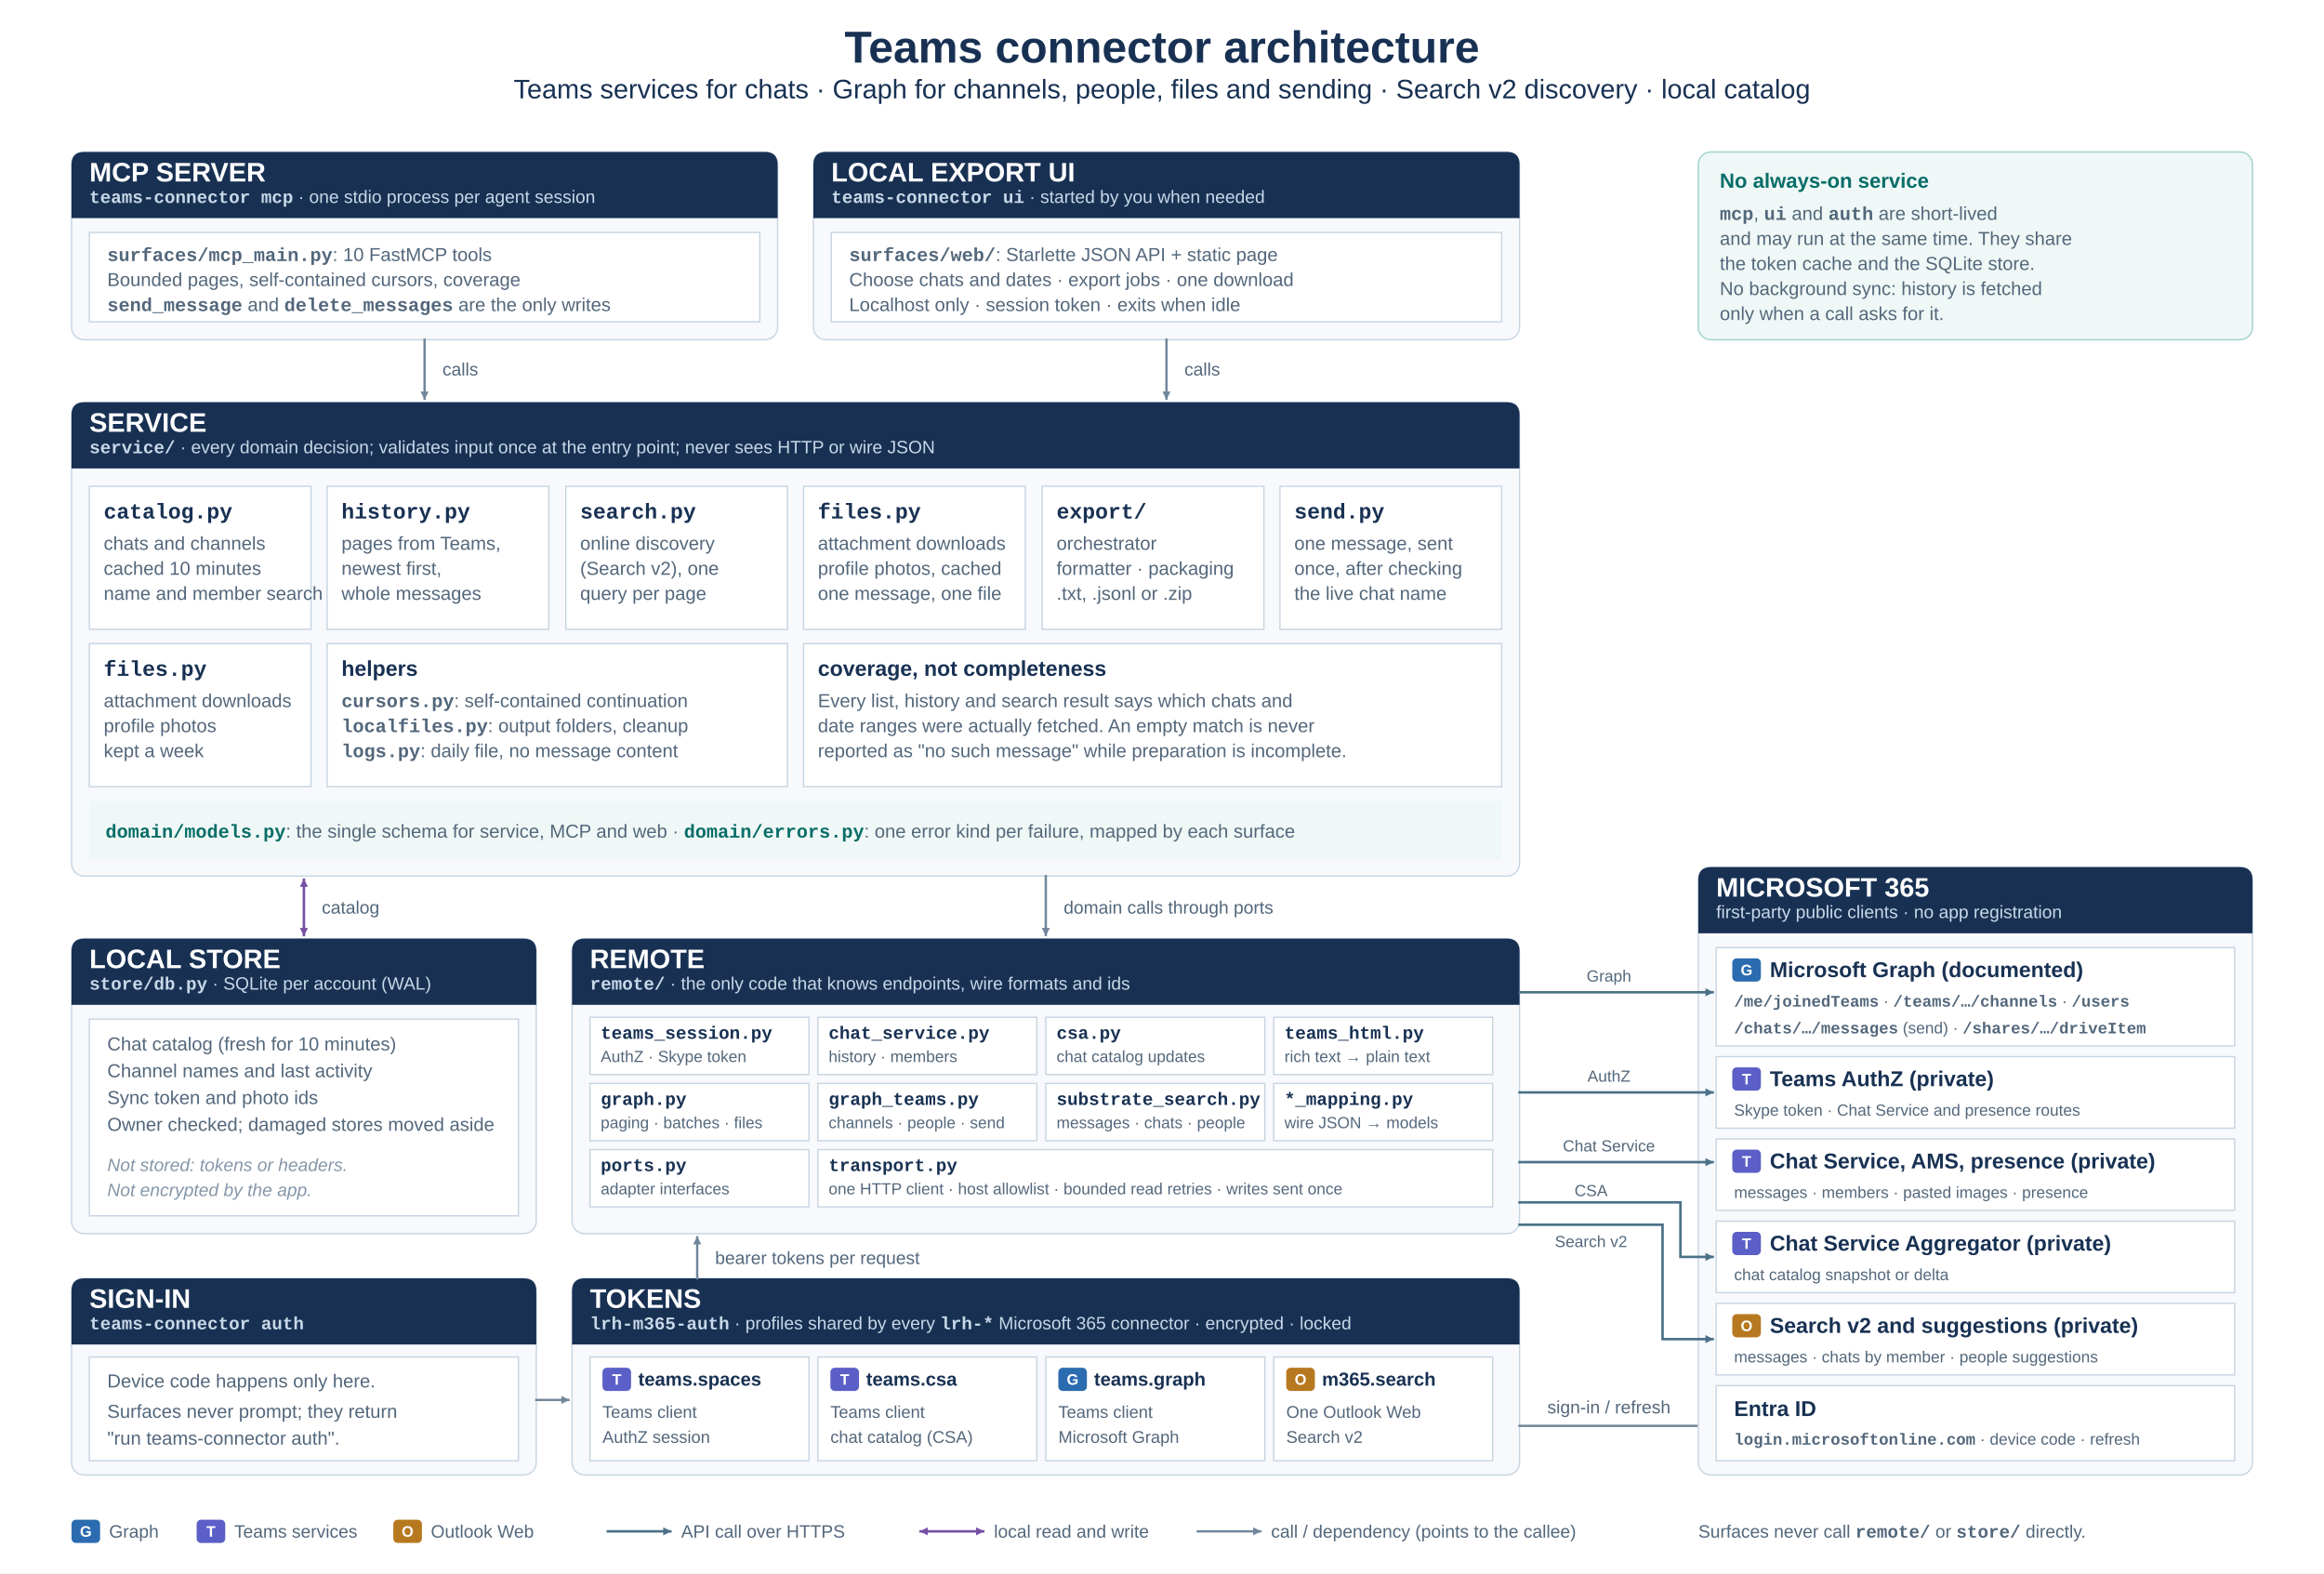
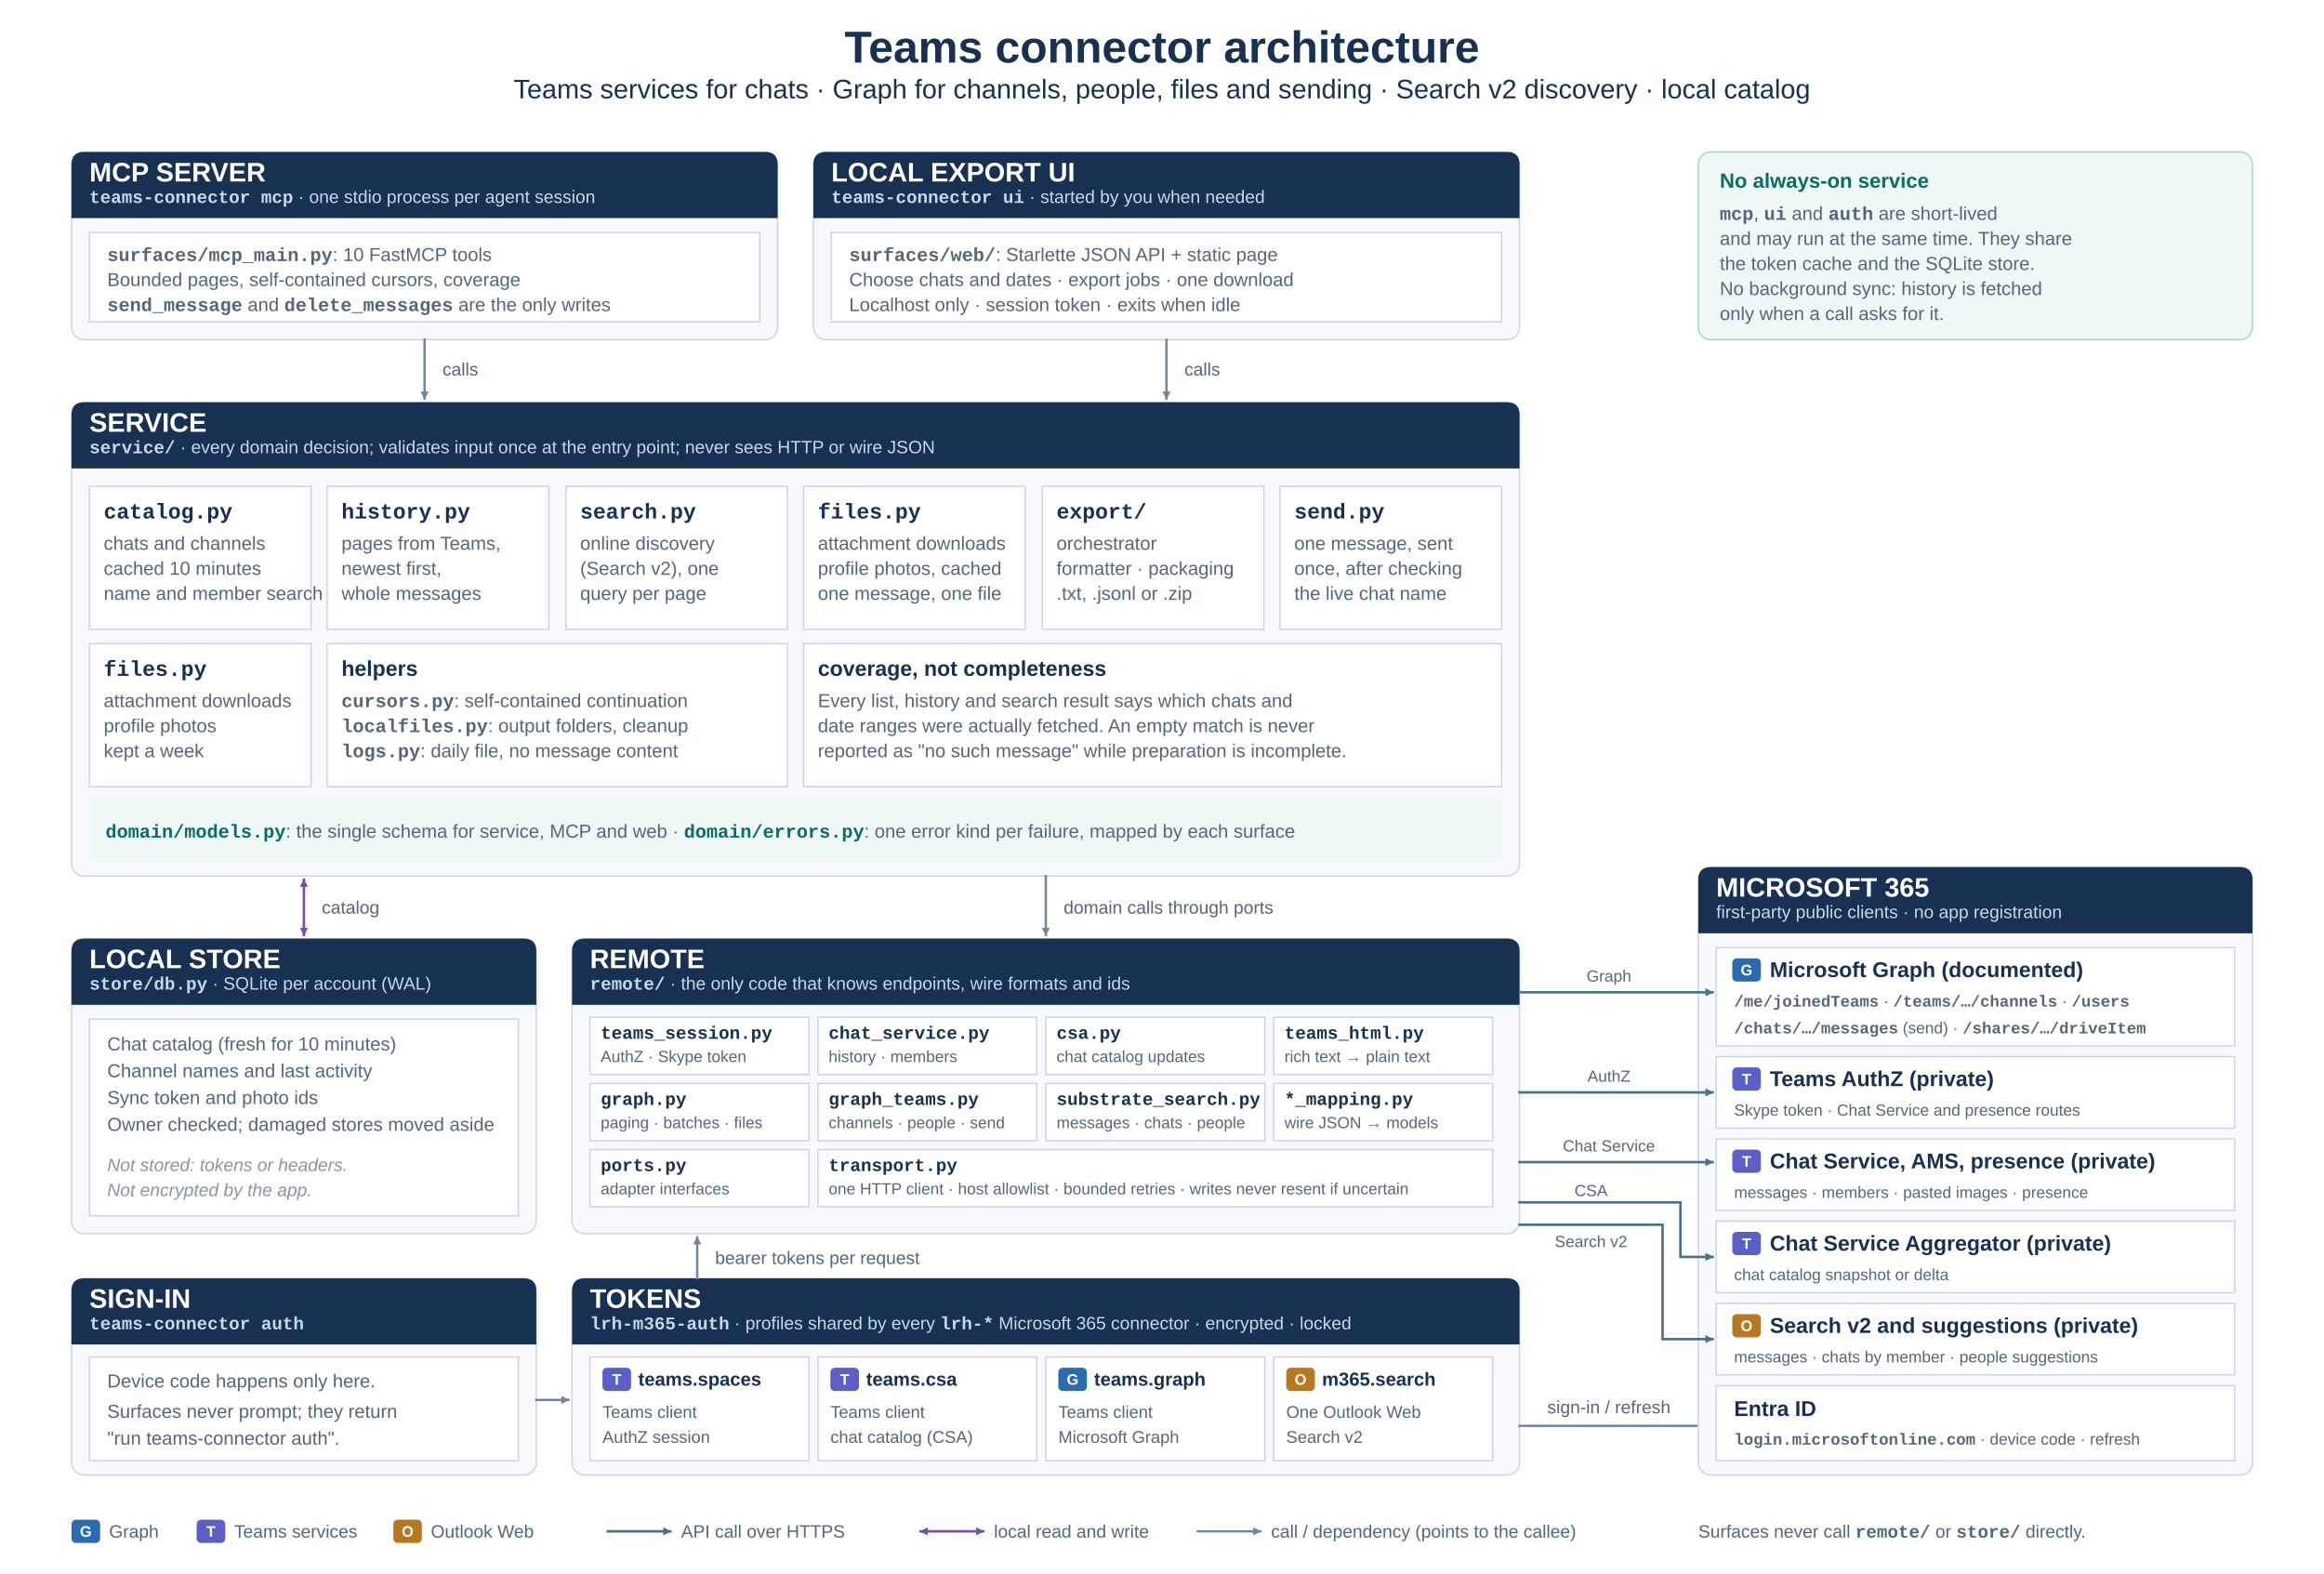
<svg xmlns="http://www.w3.org/2000/svg" width="2600" height="1760" viewBox="0 0 2600 1760" role="img" aria-labelledby="title description">
  <defs>
    <style>
      text { font-family: Arial, Helvetica, sans-serif; }
      .title { fill: #183153; font-size: 50px; font-weight: 700; }
      .subtitle { fill: #183153; font-size: 30px; }
      .card-title { fill: #fff; font-size: 30px; font-weight: 700; }
      .card-subtitle { fill: #c8d8e8; font-size: 20px; }
      .section-title { fill: #183153; font-size: 24px; font-weight: 700; }
      .detail { fill: #53677b; font-size: 21px; }
      .muted { fill: #8496a8; font-size: 20px; font-style: italic; }
      .code { font-family: "Courier New", Consolas, monospace; font-weight: 700; }
      .badge { fill: #fff; font-size: 17px; font-weight: 700; }
      .note-title { fill: #086d68; font-size: 23px; font-weight: 700; }
      .flow-label { fill: #53677b; font-size: 20px; }
      .call-flow { fill: none; stroke: #71869b; stroke-width: 2.6; stroke-linecap: square; stroke-linejoin: miter; marker-end: url(#arrow); }
      .api-flow { fill: none; stroke: #4b7187; stroke-width: 2.8; stroke-linecap: square; marker-end: url(#api-arrow); }
      .local-flow { fill: none; stroke: #7650a4; stroke-width: 2.8; stroke-linecap: square; marker-start: url(#purple-arrow); marker-end: url(#purple-arrow); }
    </style>
    <marker id="arrow" markerWidth="9" markerHeight="9" refX="8" refY="4.5" orient="auto" markerUnits="userSpaceOnUse">
      <path d="M0 0 L9 4.5 L0 9 Z" fill="#71869b" />
    </marker>
    <marker id="api-arrow" markerWidth="9" markerHeight="9" refX="8" refY="4.5" orient="auto" markerUnits="userSpaceOnUse">
      <path d="M0 0 L9 4.5 L0 9 Z" fill="#4b7187" />
    </marker>
    <marker id="purple-arrow" markerWidth="9" markerHeight="9" refX="8" refY="4.5" orient="auto-start-reverse" markerUnits="userSpaceOnUse">
      <path d="M0 0 L9 4.5 L0 9 Z" fill="#7650a4" />
    </marker>
  </defs>
  <rect width="2600" height="1760" fill="#fff" />
  <text class="title" x="1300" y="70" text-anchor="middle">Teams connector architecture</text>
  <text class="subtitle" x="1300" y="110" text-anchor="middle">Teams services for chats · Graph for channels, people, files and sending · Search v2 discovery · local catalog</text>
  <rect x="80" y="170" width="790" height="210" rx="14" fill="#f7f9fc" stroke="#c7d5e2" stroke-width="1.5" />
  <path d="M80 244 V184 Q80 170 94 170 H856 Q870 170 870 184 V244 Z" fill="#183153" />
  <text class="card-title" x="100" y="203">MCP SERVER</text>
  <text class="card-subtitle" x="100" y="227">
    <tspan class="code">teams-connector mcp</tspan> · one stdio process per agent session</text>
  <rect x="100" y="260" width="750" height="100" fill="#fff" stroke="#c7d5e2" stroke-width="1.5" />
  <text class="detail" x="120" y="292">
    <tspan class="code">surfaces/mcp_main.py</tspan>: 10 FastMCP tools</text>
  <text class="detail" x="120" y="320">Bounded pages, self-contained cursors, coverage</text>
  <text class="detail" x="120" y="348">
    <tspan class="code">send_message</tspan> and <tspan class="code">delete_messages</tspan> are the only writes</text>
  <rect x="910" y="170" width="790" height="210" rx="14" fill="#f7f9fc" stroke="#c7d5e2" stroke-width="1.5" />
  <path d="M910 244 V184 Q910 170 924 170 H1686 Q1700 170 1700 184 V244 Z" fill="#183153" />
  <text class="card-title" x="930" y="203">LOCAL EXPORT UI</text>
  <text class="card-subtitle" x="930" y="227">
    <tspan class="code">teams-connector ui</tspan> · started by you when needed</text>
  <rect x="930" y="260" width="750" height="100" fill="#fff" stroke="#c7d5e2" stroke-width="1.5" />
  <text class="detail" x="950" y="292">
    <tspan class="code">surfaces/web/</tspan>: Starlette JSON API + static page</text>
  <text class="detail" x="950" y="320">Choose chats and dates · export jobs · one download</text>
  <text class="detail" x="950" y="348">Localhost only · session token · exits when idle</text>
  <rect x="1900" y="170" width="620" height="210" rx="14" fill="#eff8f6" stroke="#9fd3cb" stroke-width="1.5" />
  <text class="note-title" x="1924" y="210">No always-on service</text>
  <text class="detail" x="1924" y="246">
    <tspan class="code">mcp</tspan>, <tspan class="code">ui</tspan> and <tspan class="code">auth</tspan> are short-lived</text>
  <text class="detail" x="1924" y="274">and may run at the same time. They share</text>
  <text class="detail" x="1924" y="302">the token cache and the SQLite store.</text>
  <text class="detail" x="1924" y="330">No background sync: history is fetched</text>
  <text class="detail" x="1924" y="358">only when a call asks for it.</text>
  <path class="call-flow" d="M475 380 V446" />
  <path class="call-flow" d="M1305 380 V446" />
  <text class="flow-label" x="495" y="420">calls</text>
  <text class="flow-label" x="1325" y="420">calls</text>
  <rect x="80" y="450" width="1620" height="530" rx="14" fill="#f7f9fc" stroke="#c7d5e2" stroke-width="1.5" />
  <path d="M80 524 V464 Q80 450 94 450 H1686 Q1700 450 1700 464 V524 Z" fill="#183153" />
  <text class="card-title" x="100" y="483">SERVICE</text>
  <text class="card-subtitle" x="100" y="507">
    <tspan class="code">service/</tspan> · every domain decision; validates input once at the entry point; never sees HTTP or wire JSON</text>
  <rect x="100" y="544" width="248" height="160" fill="#fff" stroke="#c7d5e2" stroke-width="1.5" />
  <text class="section-title code" x="116" y="580">catalog.py</text>
  <text class="detail" x="116" y="615">chats and channels</text>
  <text class="detail" x="116" y="643">cached 10 minutes</text>
  <text class="detail" x="116" y="671">name and member search</text>
  <rect x="366" y="544" width="248" height="160" fill="#fff" stroke="#c7d5e2" stroke-width="1.5" />
  <text class="section-title code" x="382" y="580">history.py</text>
  <text class="detail" x="382" y="615">pages from Teams,</text>
  <text class="detail" x="382" y="643">newest first,</text>
  <text class="detail" x="382" y="671">whole messages</text>
  <rect x="633" y="544" width="248" height="160" fill="#fff" stroke="#c7d5e2" stroke-width="1.5" />
  <text class="section-title code" x="649" y="580">search.py</text>
  <text class="detail" x="649" y="615">online discovery</text>
  <text class="detail" x="649" y="643">(Search v2), one</text>
  <text class="detail" x="649" y="671">query per page</text>
  <rect x="899" y="544" width="248" height="160" fill="#fff" stroke="#c7d5e2" stroke-width="1.5" />
  <text class="section-title code" x="915" y="580">files.py</text>
  <text class="detail" x="915" y="615">attachment downloads</text>
  <text class="detail" x="915" y="643">profile photos, cached</text>
  <text class="detail" x="915" y="671">one message, one file</text>
  <rect x="1166" y="544" width="248" height="160" fill="#fff" stroke="#c7d5e2" stroke-width="1.5" />
  <text class="section-title code" x="1182" y="580">export/</text>
  <text class="detail" x="1182" y="615">orchestrator</text>
  <text class="detail" x="1182" y="643">formatter · packaging</text>
  <text class="detail" x="1182" y="671">.txt, .jsonl or .zip</text>
  <rect x="1432" y="544" width="248" height="160" fill="#fff" stroke="#c7d5e2" stroke-width="1.5" />
  <text class="section-title code" x="1448" y="580">send.py</text>
  <text class="detail" x="1448" y="615">one message, sent</text>
  <text class="detail" x="1448" y="643">once, after checking</text>
  <text class="detail" x="1448" y="671">the live chat name</text>
  <rect x="100" y="720" width="248" height="160" fill="#fff" stroke="#c7d5e2" stroke-width="1.5" />
  <text class="section-title code" x="116" y="756">files.py</text>
  <text class="detail" x="116" y="791">attachment downloads</text>
  <text class="detail" x="116" y="819">profile photos</text>
  <text class="detail" x="116" y="847">kept a week</text>
  <rect x="366" y="720" width="515" height="160" fill="#fff" stroke="#c7d5e2" stroke-width="1.5" />
  <text class="section-title" x="382" y="756">helpers</text>
  <text class="detail" x="382" y="791">
    <tspan class="code">cursors.py</tspan>: self-contained continuation</text>
  <text class="detail" x="382" y="819">
    <tspan class="code">localfiles.py</tspan>: output folders, cleanup</text>
  <text class="detail" x="382" y="847">
    <tspan class="code">logs.py</tspan>: daily file, no message content</text>
  <rect x="899" y="720" width="781" height="160" fill="#fff" stroke="#c7d5e2" stroke-width="1.5" />
  <text class="section-title" x="915" y="756">coverage, not completeness</text>
  <text class="detail" x="915" y="791">Every list, history and search result says which chats and</text>
  <text class="detail" x="915" y="819">date ranges were actually fetched. An empty match is never</text>
  <text class="detail" x="915" y="847">reported as "no such message" while preparation is incomplete.</text>
  <rect x="100" y="896" width="1580" height="66" fill="#eff8f6" />
  <text class="detail" x="118" y="937">
    <tspan class="code" fill="#086d68">domain/models.py</tspan>: the single schema for service, MCP and web  ·  <tspan class="code" fill="#086d68">domain/errors.py</tspan>: one error kind per failure, mapped by each surface</text>
  <path class="local-flow" d="M340 984 V1046" />
  <text class="flow-label" x="360" y="1022">catalog</text>
  <path class="call-flow" d="M1170 980 V1046" />
  <text class="flow-label" x="1190" y="1022">domain calls through ports</text>
  <rect x="80" y="1050" width="520" height="330" rx="14" fill="#f7f9fc" stroke="#c7d5e2" stroke-width="1.5" />
  <path d="M80 1124 V1064 Q80 1050 94 1050 H586 Q600 1050 600 1064 V1124 Z" fill="#183153" />
  <text class="card-title" x="100" y="1083">LOCAL STORE</text>
  <text class="card-subtitle" x="100" y="1107">
    <tspan class="code">store/db.py</tspan> · SQLite per account (WAL)</text>
  <rect x="100" y="1140" width="480" height="220" fill="#fff" stroke="#c7d5e2" stroke-width="1.5" />
  <text class="detail" x="120" y="1175">Chat catalog (fresh for 10 minutes)</text>
  <text class="detail" x="120" y="1205">Channel names and last activity</text>
  <text class="detail" x="120" y="1235">Sync token and photo ids</text>
  <text class="detail" x="120" y="1265">Owner checked; damaged stores moved aside</text>
  <text class="muted" x="120" y="1310">Not stored: tokens or headers.</text>
  <text class="muted" x="120" y="1338">Not encrypted by the app.</text>
  <rect x="640" y="1050" width="1060" height="330" rx="14" fill="#f7f9fc" stroke="#c7d5e2" stroke-width="1.5" />
  <path d="M640 1124 V1064 Q640 1050 654 1050 H1686 Q1700 1050 1700 1064 V1124 Z" fill="#183153" />
  <text class="card-title" x="660" y="1083">REMOTE</text>
  <text class="card-subtitle" x="660" y="1107">
    <tspan class="code">remote/</tspan> · the only code that knows endpoints, wire formats and ids</text>
  <rect x="660" y="1138" width="245" height="64" fill="#fff" stroke="#c7d5e2" stroke-width="1.5" />
  <text class="section-title code" x="672" y="1162" style="font-size:20px">teams_session.py</text>
  <text class="detail" x="672" y="1188" style="font-size:18px">AuthZ · Skype token</text>
  <rect x="915" y="1138" width="245" height="64" fill="#fff" stroke="#c7d5e2" stroke-width="1.5" />
  <text class="section-title code" x="927" y="1162" style="font-size:20px">chat_service.py</text>
  <text class="detail" x="927" y="1188" style="font-size:18px">history · members</text>
  <rect x="1170" y="1138" width="245" height="64" fill="#fff" stroke="#c7d5e2" stroke-width="1.5" />
  <text class="section-title code" x="1182" y="1162" style="font-size:20px">csa.py</text>
  <text class="detail" x="1182" y="1188" style="font-size:18px">chat catalog updates</text>
  <rect x="1425" y="1138" width="245" height="64" fill="#fff" stroke="#c7d5e2" stroke-width="1.5" />
  <text class="section-title code" x="1437" y="1162" style="font-size:20px">teams_html.py</text>
  <text class="detail" x="1437" y="1188" style="font-size:18px">rich text → plain text</text>
  <rect x="660" y="1212" width="245" height="64" fill="#fff" stroke="#c7d5e2" stroke-width="1.5" />
  <text class="section-title code" x="672" y="1236" style="font-size:20px">graph.py</text>
  <text class="detail" x="672" y="1262" style="font-size:18px">paging · batches · files</text>
  <rect x="915" y="1212" width="245" height="64" fill="#fff" stroke="#c7d5e2" stroke-width="1.5" />
  <text class="section-title code" x="927" y="1236" style="font-size:20px">graph_teams.py</text>
  <text class="detail" x="927" y="1262" style="font-size:18px">channels · people · send</text>
  <rect x="1170" y="1212" width="245" height="64" fill="#fff" stroke="#c7d5e2" stroke-width="1.5" />
  <text class="section-title code" x="1182" y="1236" style="font-size:20px">substrate_search.py</text>
  <text class="detail" x="1182" y="1262" style="font-size:18px">messages · chats · people</text>
  <rect x="1425" y="1212" width="245" height="64" fill="#fff" stroke="#c7d5e2" stroke-width="1.5" />
  <text class="section-title code" x="1437" y="1236" style="font-size:20px">*_mapping.py</text>
  <text class="detail" x="1437" y="1262" style="font-size:18px">wire JSON → models</text>
  <rect x="660" y="1286" width="245" height="64" fill="#fff" stroke="#c7d5e2" stroke-width="1.5" />
  <text class="section-title code" x="672" y="1310" style="font-size:20px">ports.py</text>
  <text class="detail" x="672" y="1336" style="font-size:18px">adapter interfaces</text>
  <rect x="915" y="1286" width="755" height="64" fill="#fff" stroke="#c7d5e2" stroke-width="1.5" />
  <text class="section-title code" x="927" y="1310" style="font-size:20px">transport.py</text>
-   <text class="detail" x="927" y="1336" style="font-size:18px">one HTTP client · host allowlist · bounded read retries · writes sent once</text>
+   <text class="detail" x="927" y="1336" style="font-size:18px">one HTTP client · host allowlist · bounded retries · writes never resent if uncertain</text>
  <rect x="80" y="1430" width="520" height="220" rx="14" fill="#f7f9fc" stroke="#c7d5e2" stroke-width="1.5" />
  <path d="M80 1504 V1444 Q80 1430 94 1430 H586 Q600 1430 600 1444 V1504 Z" fill="#183153" />
  <text class="card-title" x="100" y="1463">SIGN-IN</text>
  <text class="card-subtitle" x="100" y="1487">
    <tspan class="code">teams-connector auth</tspan>
  </text>
  <rect x="100" y="1518" width="480" height="116" fill="#fff" stroke="#c7d5e2" stroke-width="1.5" />
  <text class="detail" x="120" y="1552">Device code happens only here.</text>
  <text class="detail" x="120" y="1586">Surfaces never prompt; they return</text>
  <text class="detail" x="120" y="1616">"run teams-connector auth".</text>
  <path class="call-flow" d="M600 1566 H636" />
  <rect x="640" y="1430" width="1060" height="220" rx="14" fill="#f7f9fc" stroke="#c7d5e2" stroke-width="1.5" />
  <path d="M640 1504 V1444 Q640 1430 654 1430 H1686 Q1700 1430 1700 1444 V1504 Z" fill="#183153" />
  <text class="card-title" x="660" y="1463">TOKENS</text>
  <text class="card-subtitle" x="660" y="1487">
    <tspan class="code">lrh-m365-auth</tspan> · profiles shared by every <tspan class="code">lrh-*</tspan> Microsoft 365 connector · encrypted · locked</text>
  <rect x="660" y="1518" width="245" height="116" fill="#fff" stroke="#c7d5e2" stroke-width="1.5" />
  <rect x="674" y="1530" width="32" height="26" rx="5" fill="#5b5fc7" />
  <text class="badge" x="690" y="1549" text-anchor="middle">T</text>
  <text class="section-title" x="714" y="1550" style="font-size:21px">teams.spaces</text>
  <text class="detail" x="674" y="1586" style="font-size:19px">Teams client</text>
  <text class="detail" x="674" y="1614" style="font-size:19px">AuthZ session</text>
  <rect x="915" y="1518" width="245" height="116" fill="#fff" stroke="#c7d5e2" stroke-width="1.5" />
  <rect x="929" y="1530" width="32" height="26" rx="5" fill="#5b5fc7" />
  <text class="badge" x="945" y="1549" text-anchor="middle">T</text>
  <text class="section-title" x="969" y="1550" style="font-size:21px">teams.csa</text>
  <text class="detail" x="929" y="1586" style="font-size:19px">Teams client</text>
  <text class="detail" x="929" y="1614" style="font-size:19px">chat catalog (CSA)</text>
  <rect x="1170" y="1518" width="245" height="116" fill="#fff" stroke="#c7d5e2" stroke-width="1.5" />
  <rect x="1184" y="1530" width="32" height="26" rx="5" fill="#2b6cb0" />
  <text class="badge" x="1200" y="1549" text-anchor="middle">G</text>
  <text class="section-title" x="1224" y="1550" style="font-size:21px">teams.graph</text>
  <text class="detail" x="1184" y="1586" style="font-size:19px">Teams client</text>
  <text class="detail" x="1184" y="1614" style="font-size:19px">Microsoft Graph</text>
  <rect x="1425" y="1518" width="245" height="116" fill="#fff" stroke="#c7d5e2" stroke-width="1.5" />
  <rect x="1439" y="1530" width="32" height="26" rx="5" fill="#b7791f" />
  <text class="badge" x="1455" y="1549" text-anchor="middle">O</text>
  <text class="section-title" x="1479" y="1550" style="font-size:21px">m365.search</text>
  <text class="detail" x="1439" y="1586" style="font-size:19px">One Outlook Web</text>
  <text class="detail" x="1439" y="1614" style="font-size:19px">Search v2</text>
  <path class="call-flow" d="M780 1430 V1384" />
  <text class="flow-label" x="800" y="1414">bearer tokens per request</text>
  <path class="call-flow" d="M1700 1595 H1916" />
  <text class="flow-label" x="1800" y="1581" text-anchor="middle">sign-in / refresh</text>
  <rect x="1900" y="970" width="620" height="680" rx="14" fill="#f7f9fc" stroke="#c7d5e2" stroke-width="1.5" />
  <path d="M1900 1044 V984 Q1900 970 1914 970 H2506 Q2520 970 2520 984 V1044 Z" fill="#183153" />
  <text class="card-title" x="1920" y="1003">MICROSOFT 365</text>
  <text class="card-subtitle" x="1920" y="1027">first-party public clients · no app registration</text>
  <rect x="1920" y="1060" width="580" height="110" fill="#fff" stroke="#c7d5e2" stroke-width="1.5" />
  <rect x="1938" y="1072" width="32" height="26" rx="5" fill="#2b6cb0" />
  <text class="badge" x="1954" y="1091" text-anchor="middle">G</text>
  <text class="section-title" x="1980" y="1093">Microsoft Graph (documented)</text>
  <text class="detail" x="1940" y="1126" style="font-size:18px">
    <tspan class="code">/me/joinedTeams</tspan> · <tspan class="code">/teams/…/channels</tspan> · <tspan class="code">/users</tspan>
  </text>
  <text class="detail" x="1940" y="1156" style="font-size:18px">
    <tspan class="code">/chats/…/messages</tspan> (send) · <tspan class="code">/shares/…/driveItem</tspan>
  </text>
  <rect x="1920" y="1182" width="580" height="80" fill="#fff" stroke="#c7d5e2" stroke-width="1.5" />
  <rect x="1938" y="1194" width="32" height="26" rx="5" fill="#5b5fc7" />
  <text class="badge" x="1954" y="1213" text-anchor="middle">T</text>
  <text class="section-title" x="1980" y="1215">Teams AuthZ (private)</text>
  <text class="detail" x="1940" y="1248" style="font-size:18px">Skype token · Chat Service and presence routes</text>
  <rect x="1920" y="1274" width="580" height="80" fill="#fff" stroke="#c7d5e2" stroke-width="1.5" />
  <rect x="1938" y="1286" width="32" height="26" rx="5" fill="#5b5fc7" />
  <text class="badge" x="1954" y="1305" text-anchor="middle">T</text>
  <text class="section-title" x="1980" y="1307">Chat Service, AMS, presence (private)</text>
  <text class="detail" x="1940" y="1340" style="font-size:18px">messages · members · pasted images · presence</text>
  <rect x="1920" y="1366" width="580" height="80" fill="#fff" stroke="#c7d5e2" stroke-width="1.5" />
  <rect x="1938" y="1378" width="32" height="26" rx="5" fill="#5b5fc7" />
  <text class="badge" x="1954" y="1397" text-anchor="middle">T</text>
  <text class="section-title" x="1980" y="1399">Chat Service Aggregator (private)</text>
  <text class="detail" x="1940" y="1432" style="font-size:18px">chat catalog snapshot or delta</text>
  <rect x="1920" y="1458" width="580" height="80" fill="#fff" stroke="#c7d5e2" stroke-width="1.5" />
  <rect x="1938" y="1470" width="32" height="26" rx="5" fill="#b7791f" />
  <text class="badge" x="1954" y="1489" text-anchor="middle">O</text>
  <text class="section-title" x="1980" y="1491">Search v2 and suggestions (private)</text>
  <text class="detail" x="1940" y="1524" style="font-size:18px">messages · chats by member · people suggestions</text>
  <rect x="1920" y="1550" width="580" height="84" fill="#fff" stroke="#c7d5e2" stroke-width="1.5" />
  <text class="section-title" x="1940" y="1584">Entra ID</text>
  <text class="detail" x="1940" y="1616" style="font-size:18px">
    <tspan class="code">login.microsoftonline.com</tspan> · device code · refresh</text>
  <path class="api-flow" d="M1700 1110 H1916" />
  <text class="flow-label" x="1800" y="1098" text-anchor="middle" style="font-size:18px">Graph</text>
  <path class="api-flow" d="M1700 1222 H1916" />
  <text class="flow-label" x="1800" y="1210" text-anchor="middle" style="font-size:18px">AuthZ</text>
  <path class="api-flow" d="M1700 1300 H1916" />
  <text class="flow-label" x="1800" y="1288" text-anchor="middle" style="font-size:18px">Chat Service</text>
  <path class="api-flow" d="M1700 1345 H1880 V1406 H1916" />
  <text class="flow-label" x="1780" y="1338" text-anchor="middle" style="font-size:18px">CSA</text>
  <path class="api-flow" d="M1700 1370 H1860 V1498 H1916" />
  <text class="flow-label" x="1780" y="1395" text-anchor="middle" style="font-size:18px">Search v2</text>
  <rect x="80" y="1700" width="32" height="26" rx="5" fill="#2b6cb0" />
  <text class="badge" x="96" y="1719" text-anchor="middle">G</text>
  <text class="flow-label" x="122" y="1720">Graph</text>
  <rect x="220" y="1700" width="32" height="26" rx="5" fill="#5b5fc7" />
  <text class="badge" x="236" y="1719" text-anchor="middle">T</text>
  <text class="flow-label" x="262" y="1720">Teams services</text>
  <rect x="440" y="1700" width="32" height="26" rx="5" fill="#b7791f" />
  <text class="badge" x="456" y="1719" text-anchor="middle">O</text>
  <text class="flow-label" x="482" y="1720">Outlook Web</text>
  <path class="api-flow" d="M680 1713 H750" />
  <text class="flow-label" x="762" y="1720">API call over HTTPS</text>
  <path class="local-flow" d="M1030 1713 H1100" />
  <text class="flow-label" x="1112" y="1720">local read and write</text>
  <path class="call-flow" d="M1340 1713 H1410" />
  <text class="flow-label" x="1422" y="1720">call / dependency (points to the callee)</text>
  <text class="flow-label" x="1900" y="1720">Surfaces never call <tspan class="code">remote/</tspan> or <tspan class="code">store/</tspan> directly.</text>
</svg>
